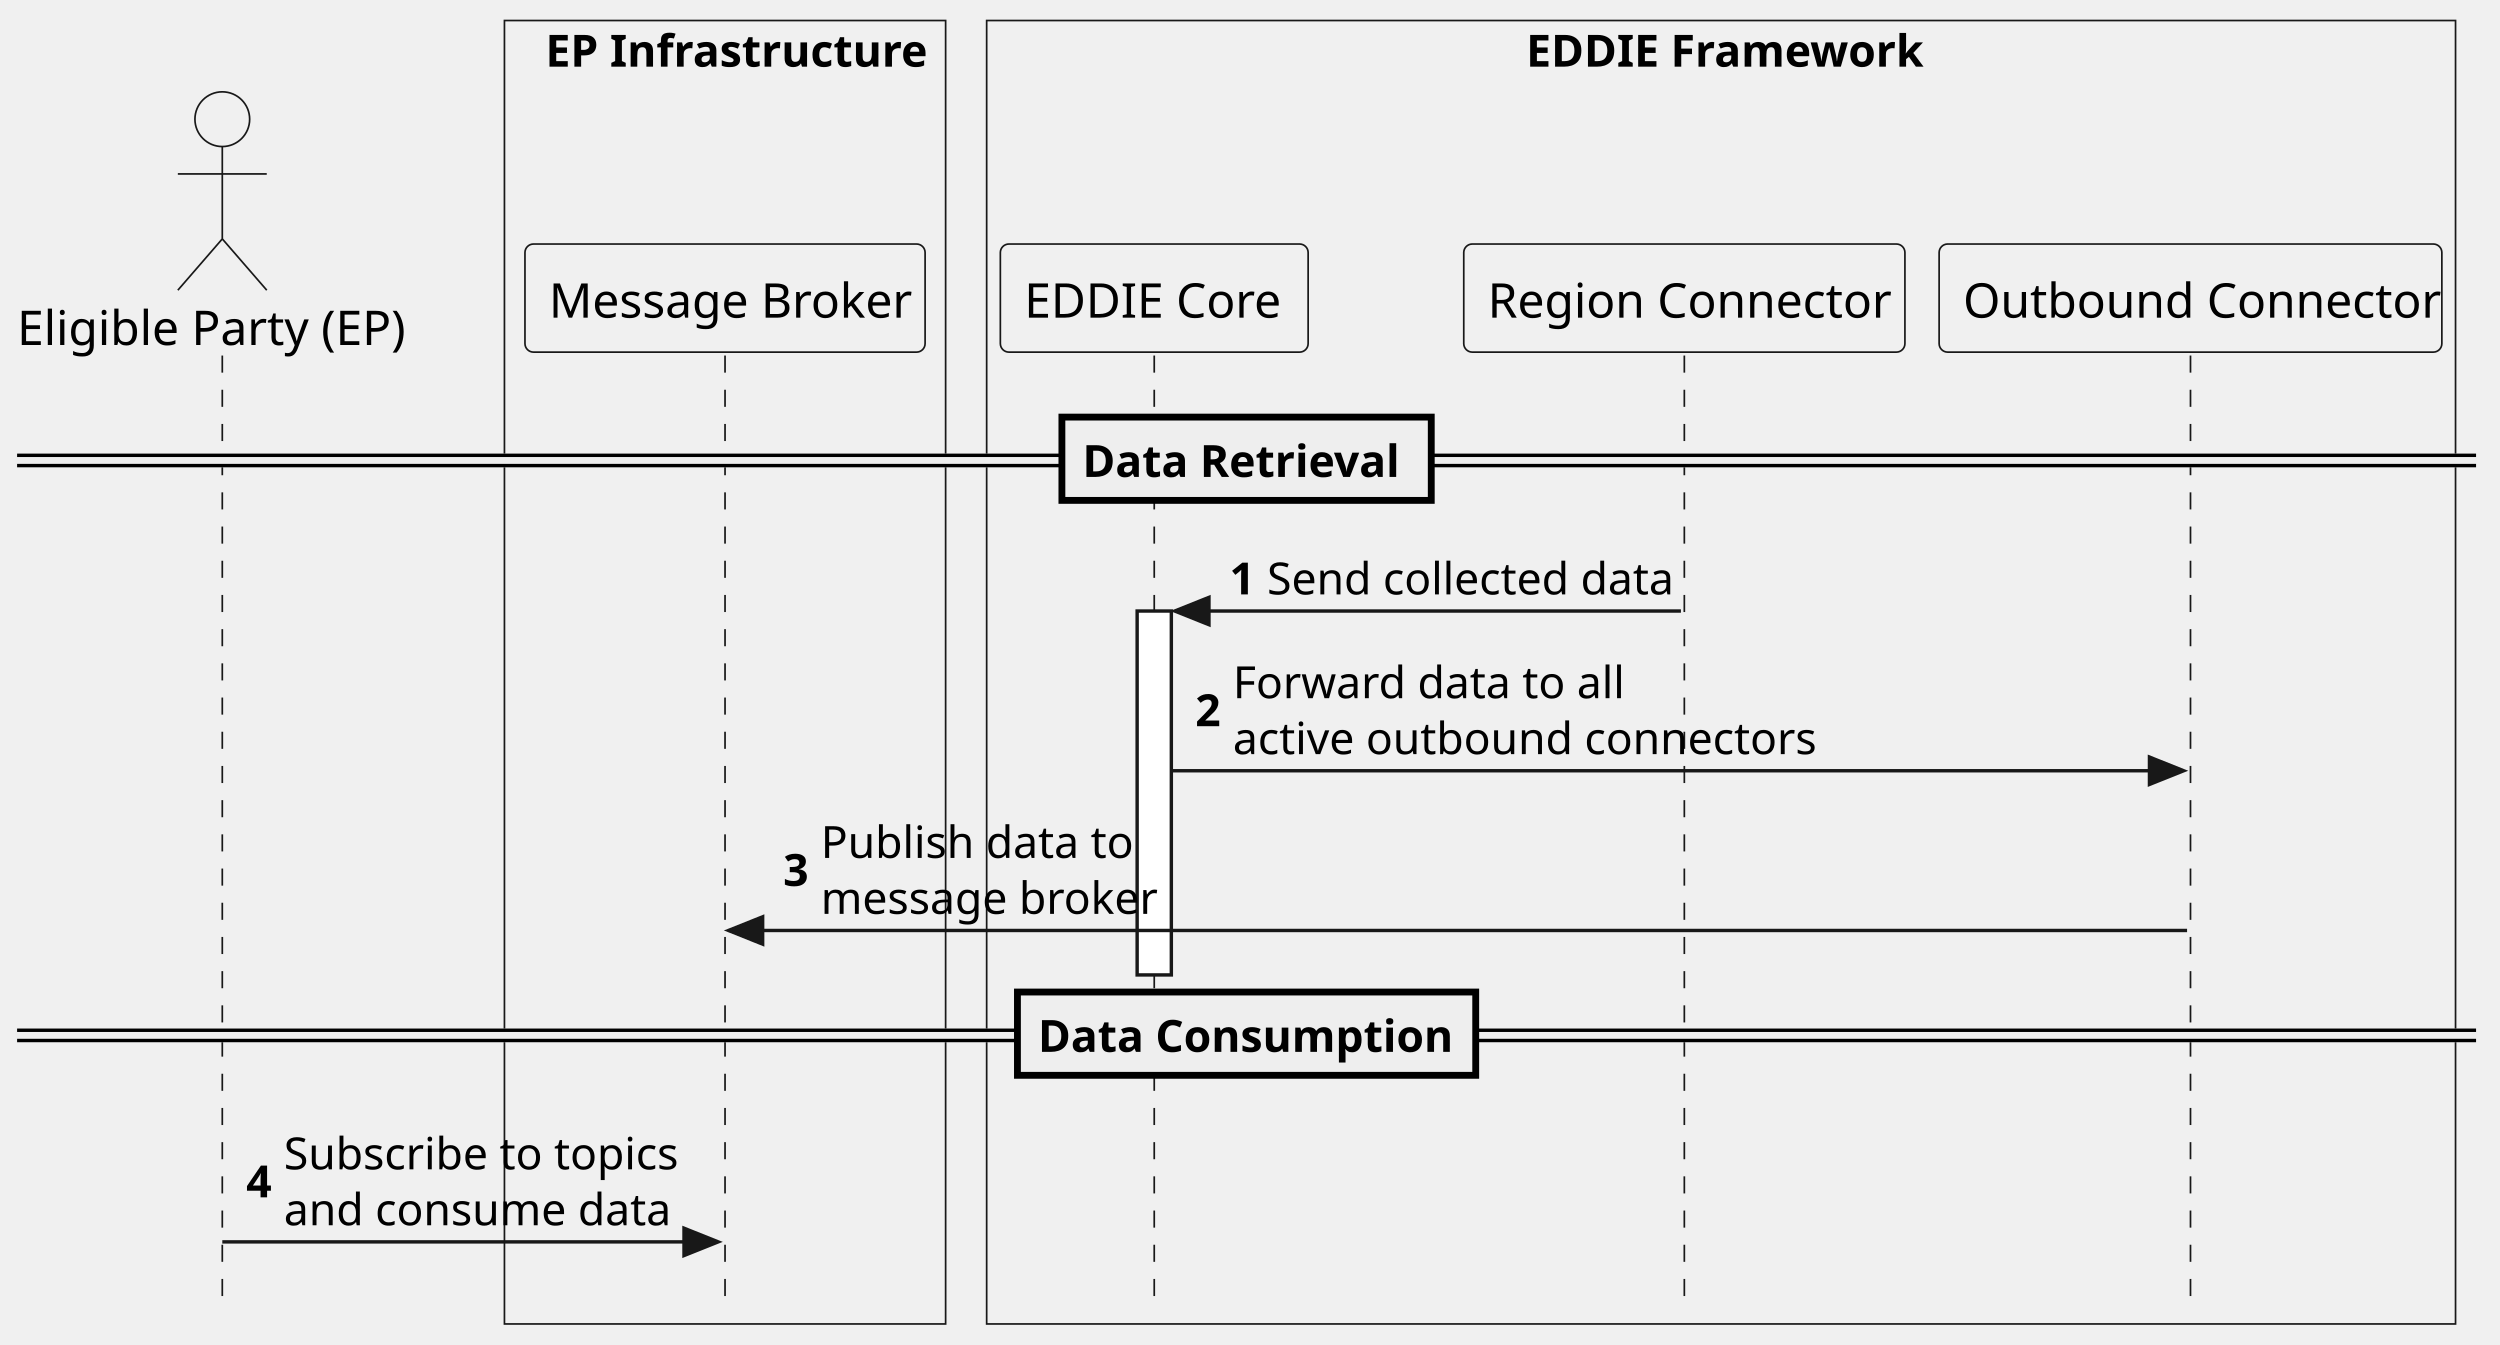
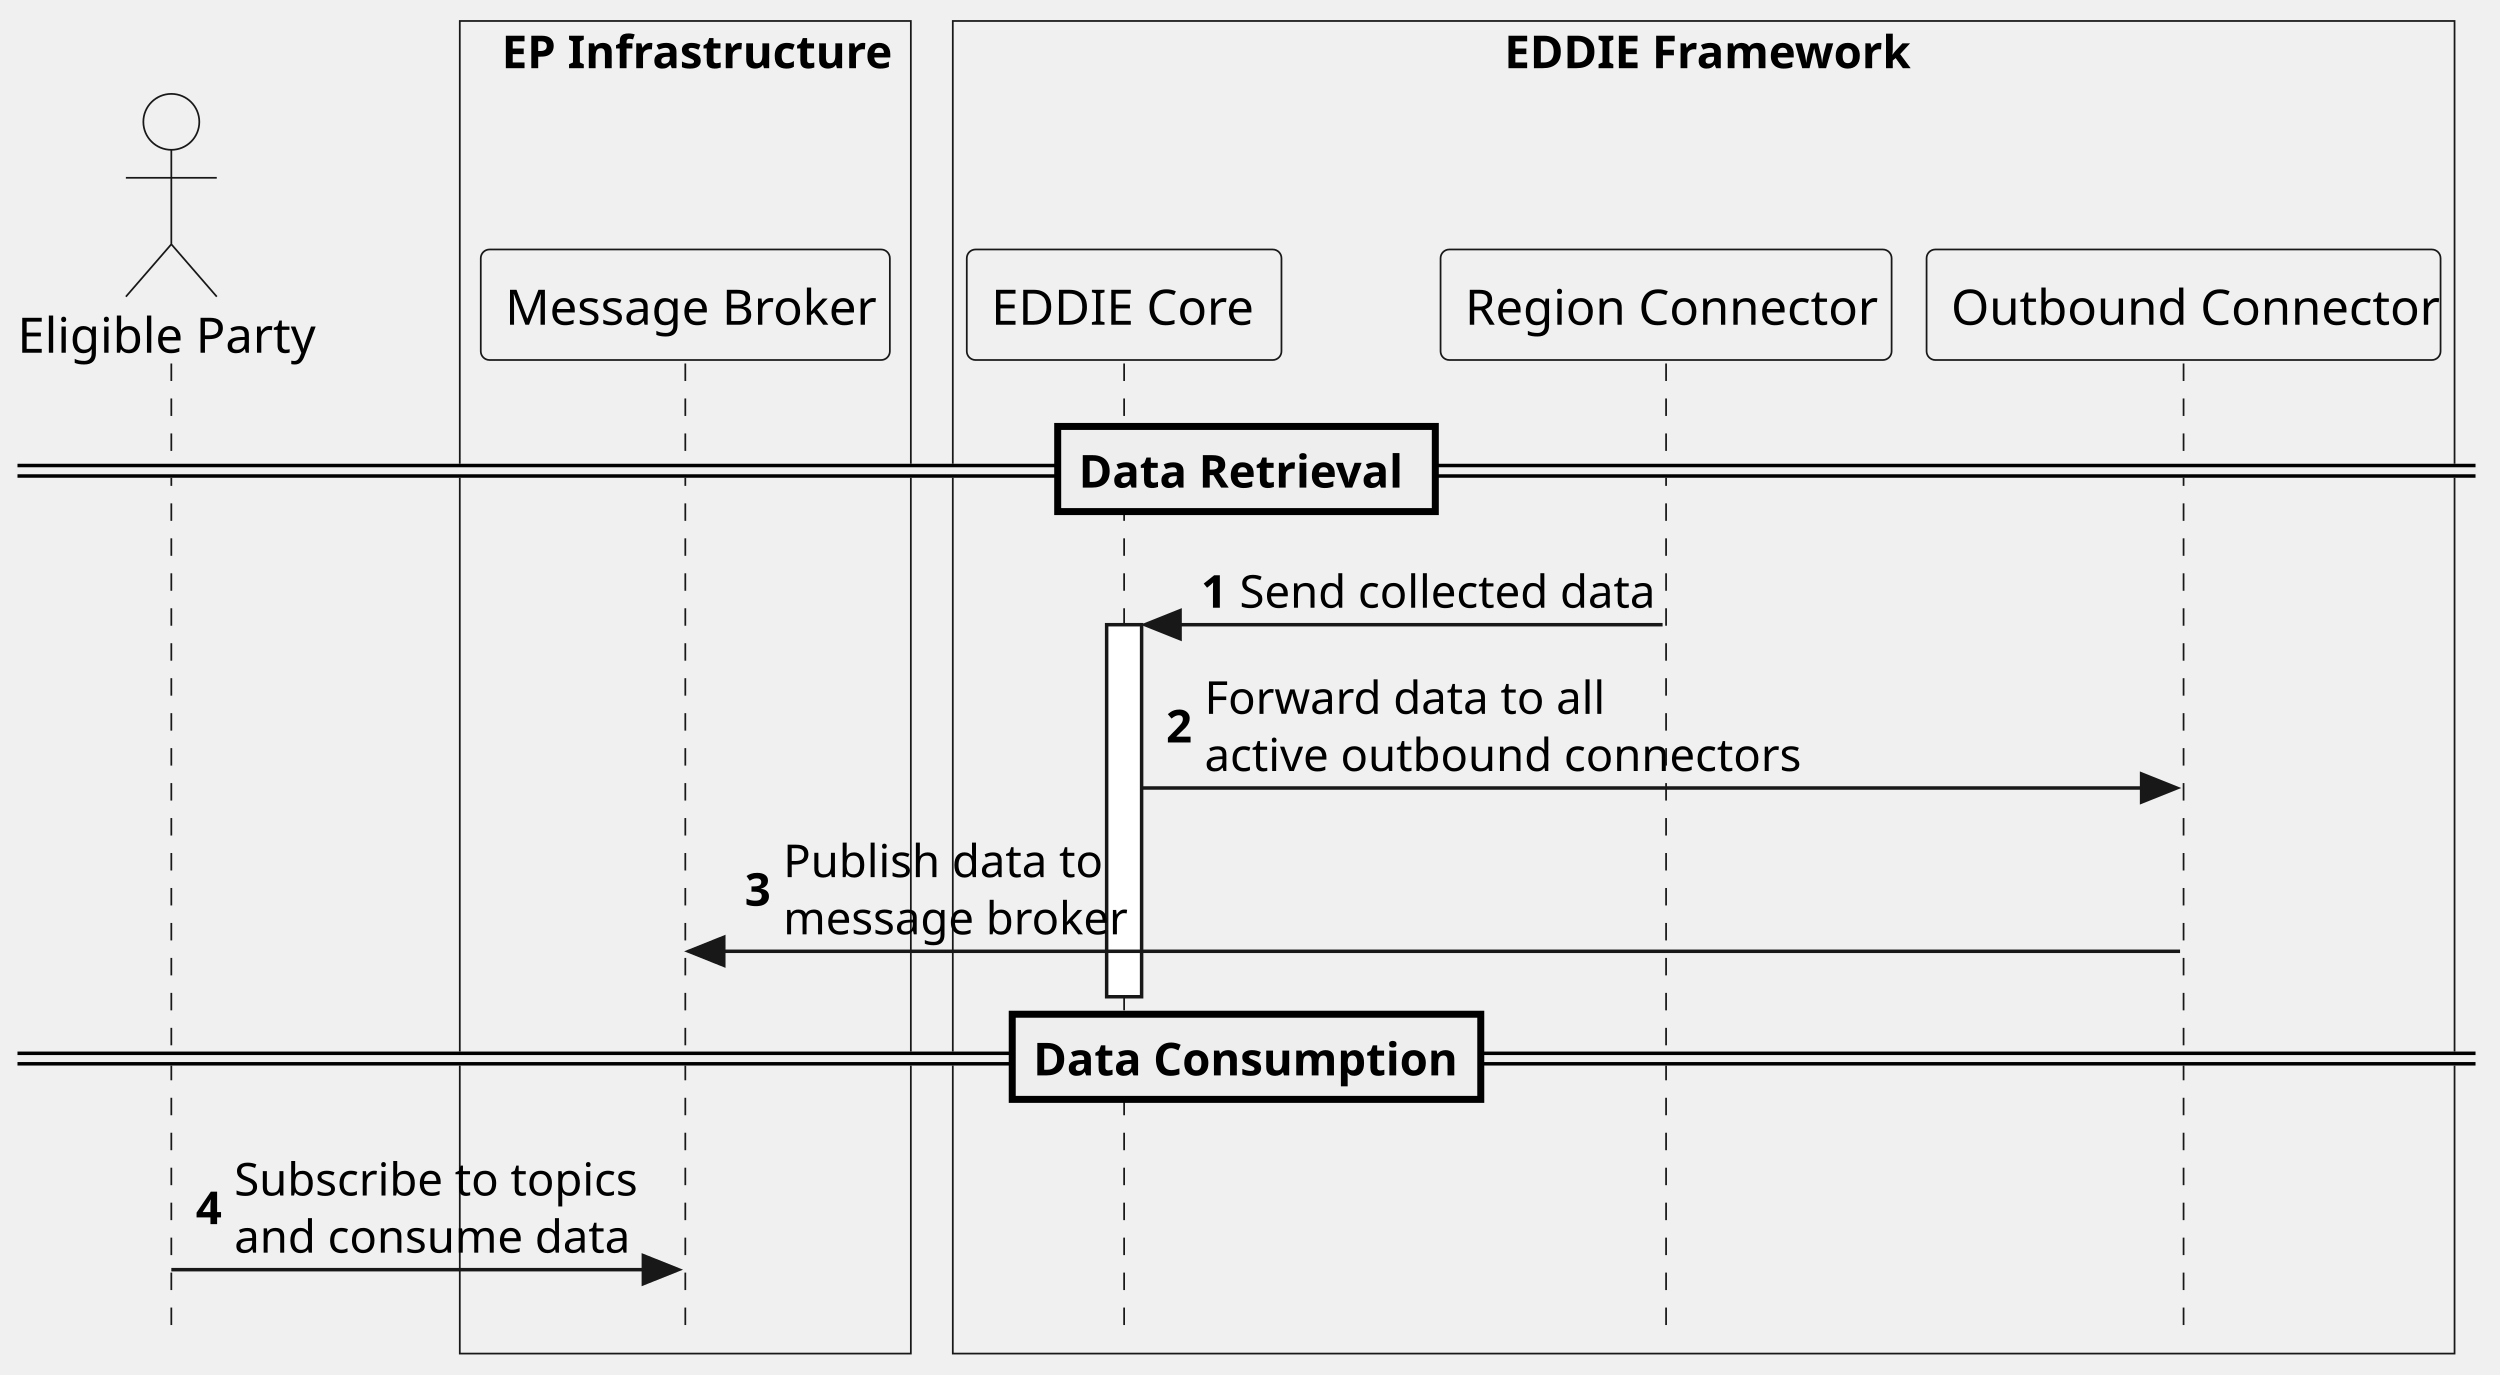
- <svg xmlns="http://www.w3.org/2000/svg" contentStyleType="text/css" height="393px" preserveAspectRatio="none" style="width:731px;height:393px;background:#FFFFFF;" version="1.1" viewBox="0 0 731 393" width="731px" zoomAndPan="magnify">
+ <svg xmlns="http://www.w3.org/2000/svg" contentStyleType="text/css" height="393px" preserveAspectRatio="none" style="width:715px;height:393px;background:#FFFFFF;" version="1.1" viewBox="0 0 715 393" width="715px" zoomAndPan="magnify">
  <defs />
  <g>
-     <rect fill="none" height="381.125" style="stroke:#181818;stroke-width:0.5;" width="129" x="147.5" y="6" />
-     <text fill="#000000" font-family="sans-serif" font-size="13" font-weight="bold" lengthAdjust="spacing" textLength="105" x="159.5" y="19.495">EP Infrastructure</text>
-     <rect fill="none" height="381.125" style="stroke:#181818;stroke-width:0.5;" width="429.5" x="288.5" y="6" />
-     <text fill="#000000" font-family="sans-serif" font-size="13" font-weight="bold" lengthAdjust="spacing" textLength="114" x="446.25" y="19.495">EDDIE Framework</text>
-     <line style="stroke:#181818;stroke-width:0.5;stroke-dasharray:5.0,5.0;" x1="65" x2="65" y1="103.961" y2="381.125" />
-     <line style="stroke:#181818;stroke-width:0.5;stroke-dasharray:5.0,5.0;" x1="212" x2="212" y1="103.961" y2="381.125" />
-     <line style="stroke:#181818;stroke-width:0.5;stroke-dasharray:5.0,5.0;" x1="337.5" x2="337.5" y1="103.961" y2="381.125" />
-     <rect fill="#FFFFFF" height="106.406" style="stroke:#181818;stroke-width:1.0;" width="10" x="332.5" y="178.664" />
-     <line style="stroke:#181818;stroke-width:0.5;stroke-dasharray:5.0,5.0;" x1="492.5" x2="492.5" y1="103.961" y2="381.125" />
-     <line style="stroke:#181818;stroke-width:0.5;stroke-dasharray:5.0,5.0;" x1="640.5" x2="640.5" y1="103.961" y2="381.125" />
-     <text fill="#000000" font-family="sans-serif" font-size="14" lengthAdjust="spacing" textLength="114" x="5" y="100.885">Eligible Party (EP)</text>
-     <ellipse cx="65" cy="34.852" fill="none" rx="8" ry="8" style="stroke:#181818;stroke-width:0.5;" />
-     <path d="M65,42.852 L65,69.852 M52,50.852 L78,50.852 M65,69.852 L52,84.852 M65,69.852 L78,84.852 " fill="none" style="stroke:#181818;stroke-width:0.5;" />
-     <rect fill="none" height="31.609" rx="2.5" ry="2.5" style="stroke:#181818;stroke-width:0.5;" width="117" x="153.5" y="71.352" />
-     <text fill="#000000" font-family="sans-serif" font-size="14" lengthAdjust="spacing" textLength="103" x="160.5" y="92.885">Message Broker</text>
-     <rect fill="none" height="31.609" rx="2.5" ry="2.5" style="stroke:#181818;stroke-width:0.5;" width="90" x="292.5" y="71.352" />
-     <text fill="#000000" font-family="sans-serif" font-size="14" lengthAdjust="spacing" textLength="76" x="299.5" y="92.885">EDDIE Core</text>
-     <rect fill="none" height="31.609" rx="2.5" ry="2.5" style="stroke:#181818;stroke-width:0.5;" width="129" x="428" y="71.352" />
-     <text fill="#000000" font-family="sans-serif" font-size="14" lengthAdjust="spacing" textLength="115" x="435" y="92.885">Region Connector</text>
-     <rect fill="none" height="31.609" rx="2.5" ry="2.5" style="stroke:#181818;stroke-width:0.5;" width="147" x="567" y="71.352" />
-     <text fill="#000000" font-family="sans-serif" font-size="14" lengthAdjust="spacing" textLength="133" x="574" y="92.885">Outbound Connector</text>
-     <rect fill="#EEEEEE" height="3" style="stroke:#EEEEEE;stroke-width:1.0;" width="719" x="5" y="133.137" />
-     <line style="stroke:#000000;stroke-width:1.0;" x1="5" x2="724" y1="133.137" y2="133.137" />
-     <line style="stroke:#000000;stroke-width:1.0;" x1="5" x2="724" y1="136.137" y2="136.137" />
-     <rect fill="#EEEEEE" height="24.352" style="stroke:#000000;stroke-width:2.0;" width="108" x="310.5" y="121.961" />
-     <text fill="#000000" font-family="sans-serif" font-size="13" font-weight="bold" lengthAdjust="spacing" textLength="90" x="316.5" y="139.456">Data Retrieval</text>
-     <polygon fill="#181818" points="353.5,174.664,343.5,178.664,353.5,182.664" style="stroke:#181818;stroke-width:1.0;" />
-     <line style="stroke:#181818;stroke-width:1.0;" x1="347.5" x2="491.5" y1="178.664" y2="178.664" />
-     <text fill="#000000" font-family="sans-serif" font-size="13" font-weight="bold" lengthAdjust="spacing" textLength="7" x="359.5" y="173.808">1</text>
-     <text fill="#000000" font-family="sans-serif" font-size="13" lengthAdjust="spacing" textLength="115" x="370.5" y="173.808">Send collected data</text>
-     <polygon fill="#181818" points="628.5,221.367,638.5,225.367,628.5,229.367" style="stroke:#181818;stroke-width:1.0;" />
-     <line style="stroke:#181818;stroke-width:1.0;" x1="342.5" x2="634.5" y1="225.367" y2="225.367" />
-     <text fill="#000000" font-family="sans-serif" font-size="13" font-weight="bold" lengthAdjust="spacing" textLength="7" x="349.5" y="212.335">2</text>
-     <text fill="#000000" font-family="sans-serif" font-size="13" lengthAdjust="spacing" textLength="107" x="360.5" y="204.159">Forward data to all</text>
-     <text fill="#000000" font-family="sans-serif" font-size="13" lengthAdjust="spacing" textLength="158" x="360.5" y="220.511">active outbound connectors</text>
-     <polygon fill="#181818" points="223,268.07,213,272.07,223,276.07" style="stroke:#181818;stroke-width:1.0;" />
-     <line style="stroke:#181818;stroke-width:1.0;" x1="217" x2="639.5" y1="272.07" y2="272.07" />
-     <text fill="#000000" font-family="sans-serif" font-size="13" font-weight="bold" lengthAdjust="spacing" textLength="7" x="229" y="259.038">3</text>
-     <text fill="#000000" font-family="sans-serif" font-size="13" lengthAdjust="spacing" textLength="87" x="240" y="250.862">Publish data to</text>
-     <text fill="#000000" font-family="sans-serif" font-size="13" lengthAdjust="spacing" textLength="93" x="240" y="267.214">message broker</text>
-     <rect fill="#EEEEEE" height="3" style="stroke:#EEEEEE;stroke-width:1.0;" width="719" x="5" y="301.246" />
-     <line style="stroke:#000000;stroke-width:1.0;" x1="5" x2="724" y1="301.246" y2="301.246" />
-     <line style="stroke:#000000;stroke-width:1.0;" x1="5" x2="724" y1="304.246" y2="304.246" />
-     <rect fill="#EEEEEE" height="24.352" style="stroke:#000000;stroke-width:2.0;" width="134" x="297.5" y="290.07" />
-     <text fill="#000000" font-family="sans-serif" font-size="13" font-weight="bold" lengthAdjust="spacing" textLength="116" x="303.5" y="307.565">Data Consumption</text>
-     <polygon fill="#181818" points="200,359.125,210,363.125,200,367.125" style="stroke:#181818;stroke-width:1.0;" />
-     <line style="stroke:#181818;stroke-width:1.0;" x1="65" x2="206" y1="363.125" y2="363.125" />
-     <text fill="#000000" font-family="sans-serif" font-size="13" font-weight="bold" lengthAdjust="spacing" textLength="7" x="72" y="350.093">4</text>
-     <text fill="#000000" font-family="sans-serif" font-size="13" lengthAdjust="spacing" textLength="112" x="83" y="341.917">Subscribe to topics</text>
-     <text fill="#000000" font-family="sans-serif" font-size="13" lengthAdjust="spacing" textLength="107" x="83" y="358.269">and consume data</text>
+     <rect fill="none" height="381.125" style="stroke:#181818;stroke-width:0.5;" width="129" x="131.5" y="6" />
+     <text fill="#000000" font-family="sans-serif" font-size="13" font-weight="bold" lengthAdjust="spacing" textLength="105" x="143.5" y="19.495">EP Infrastructure</text>
+     <rect fill="none" height="381.125" style="stroke:#181818;stroke-width:0.5;" width="429.5" x="272.5" y="6" />
+     <text fill="#000000" font-family="sans-serif" font-size="13" font-weight="bold" lengthAdjust="spacing" textLength="114" x="430.25" y="19.495">EDDIE Framework</text>
+     <line style="stroke:#181818;stroke-width:0.5;stroke-dasharray:5.0,5.0;" x1="49" x2="49" y1="103.961" y2="381.125" />
+     <line style="stroke:#181818;stroke-width:0.5;stroke-dasharray:5.0,5.0;" x1="196" x2="196" y1="103.961" y2="381.125" />
+     <line style="stroke:#181818;stroke-width:0.5;stroke-dasharray:5.0,5.0;" x1="321.5" x2="321.5" y1="103.961" y2="381.125" />
+     <rect fill="#FFFFFF" height="106.406" style="stroke:#181818;stroke-width:1.0;" width="10" x="316.5" y="178.664" />
+     <line style="stroke:#181818;stroke-width:0.5;stroke-dasharray:5.0,5.0;" x1="476.5" x2="476.5" y1="103.961" y2="381.125" />
+     <line style="stroke:#181818;stroke-width:0.5;stroke-dasharray:5.0,5.0;" x1="624.5" x2="624.5" y1="103.961" y2="381.125" />
+     <text fill="#000000" font-family="sans-serif" font-size="14" lengthAdjust="spacing" textLength="82" x="5" y="100.885">Eligible Party</text>
+     <ellipse cx="49" cy="34.852" fill="none" rx="8" ry="8" style="stroke:#181818;stroke-width:0.5;" />
+     <path d="M49,42.852 L49,69.852 M36,50.852 L62,50.852 M49,69.852 L36,84.852 M49,69.852 L62,84.852 " fill="none" style="stroke:#181818;stroke-width:0.5;" />
+     <rect fill="none" height="31.609" rx="2.5" ry="2.5" style="stroke:#181818;stroke-width:0.5;" width="117" x="137.5" y="71.352" />
+     <text fill="#000000" font-family="sans-serif" font-size="14" lengthAdjust="spacing" textLength="103" x="144.5" y="92.885">Message Broker</text>
+     <rect fill="none" height="31.609" rx="2.5" ry="2.5" style="stroke:#181818;stroke-width:0.5;" width="90" x="276.5" y="71.352" />
+     <text fill="#000000" font-family="sans-serif" font-size="14" lengthAdjust="spacing" textLength="76" x="283.5" y="92.885">EDDIE Core</text>
+     <rect fill="none" height="31.609" rx="2.5" ry="2.5" style="stroke:#181818;stroke-width:0.5;" width="129" x="412" y="71.352" />
+     <text fill="#000000" font-family="sans-serif" font-size="14" lengthAdjust="spacing" textLength="115" x="419" y="92.885">Region Connector</text>
+     <rect fill="none" height="31.609" rx="2.5" ry="2.5" style="stroke:#181818;stroke-width:0.5;" width="147" x="551" y="71.352" />
+     <text fill="#000000" font-family="sans-serif" font-size="14" lengthAdjust="spacing" textLength="133" x="558" y="92.885">Outbound Connector</text>
+     <rect fill="#EEEEEE" height="3" style="stroke:#EEEEEE;stroke-width:1.0;" width="703" x="5" y="133.137" />
+     <line style="stroke:#000000;stroke-width:1.0;" x1="5" x2="708" y1="133.137" y2="133.137" />
+     <line style="stroke:#000000;stroke-width:1.0;" x1="5" x2="708" y1="136.137" y2="136.137" />
+     <rect fill="#EEEEEE" height="24.352" style="stroke:#000000;stroke-width:2.0;" width="108" x="302.5" y="121.961" />
+     <text fill="#000000" font-family="sans-serif" font-size="13" font-weight="bold" lengthAdjust="spacing" textLength="90" x="308.5" y="139.456">Data Retrieval</text>
+     <polygon fill="#181818" points="337.5,174.664,327.5,178.664,337.5,182.664" style="stroke:#181818;stroke-width:1.0;" />
+     <line style="stroke:#181818;stroke-width:1.0;" x1="331.5" x2="475.5" y1="178.664" y2="178.664" />
+     <text fill="#000000" font-family="sans-serif" font-size="13" font-weight="bold" lengthAdjust="spacing" textLength="7" x="343.5" y="173.808">1</text>
+     <text fill="#000000" font-family="sans-serif" font-size="13" lengthAdjust="spacing" textLength="115" x="354.5" y="173.808">Send collected data</text>
+     <polygon fill="#181818" points="612.5,221.367,622.5,225.367,612.5,229.367" style="stroke:#181818;stroke-width:1.0;" />
+     <line style="stroke:#181818;stroke-width:1.0;" x1="326.5" x2="618.5" y1="225.367" y2="225.367" />
+     <text fill="#000000" font-family="sans-serif" font-size="13" font-weight="bold" lengthAdjust="spacing" textLength="7" x="333.5" y="212.335">2</text>
+     <text fill="#000000" font-family="sans-serif" font-size="13" lengthAdjust="spacing" textLength="107" x="344.5" y="204.159">Forward data to all</text>
+     <text fill="#000000" font-family="sans-serif" font-size="13" lengthAdjust="spacing" textLength="158" x="344.5" y="220.511">active outbound connectors</text>
+     <polygon fill="#181818" points="207,268.07,197,272.07,207,276.07" style="stroke:#181818;stroke-width:1.0;" />
+     <line style="stroke:#181818;stroke-width:1.0;" x1="201" x2="623.5" y1="272.07" y2="272.07" />
+     <text fill="#000000" font-family="sans-serif" font-size="13" font-weight="bold" lengthAdjust="spacing" textLength="7" x="213" y="259.038">3</text>
+     <text fill="#000000" font-family="sans-serif" font-size="13" lengthAdjust="spacing" textLength="87" x="224" y="250.862">Publish data to</text>
+     <text fill="#000000" font-family="sans-serif" font-size="13" lengthAdjust="spacing" textLength="93" x="224" y="267.214">message broker</text>
+     <rect fill="#EEEEEE" height="3" style="stroke:#EEEEEE;stroke-width:1.0;" width="703" x="5" y="301.246" />
+     <line style="stroke:#000000;stroke-width:1.0;" x1="5" x2="708" y1="301.246" y2="301.246" />
+     <line style="stroke:#000000;stroke-width:1.0;" x1="5" x2="708" y1="304.246" y2="304.246" />
+     <rect fill="#EEEEEE" height="24.352" style="stroke:#000000;stroke-width:2.0;" width="134" x="289.5" y="290.07" />
+     <text fill="#000000" font-family="sans-serif" font-size="13" font-weight="bold" lengthAdjust="spacing" textLength="116" x="295.5" y="307.565">Data Consumption</text>
+     <polygon fill="#181818" points="184,359.125,194,363.125,184,367.125" style="stroke:#181818;stroke-width:1.0;" />
+     <line style="stroke:#181818;stroke-width:1.0;" x1="49" x2="190" y1="363.125" y2="363.125" />
+     <text fill="#000000" font-family="sans-serif" font-size="13" font-weight="bold" lengthAdjust="spacing" textLength="7" x="56" y="350.093">4</text>
+     <text fill="#000000" font-family="sans-serif" font-size="13" lengthAdjust="spacing" textLength="112" x="67" y="341.917">Subscribe to topics</text>
+     <text fill="#000000" font-family="sans-serif" font-size="13" lengthAdjust="spacing" textLength="107" x="67" y="358.269">and consume data</text>
  </g>
</svg>
